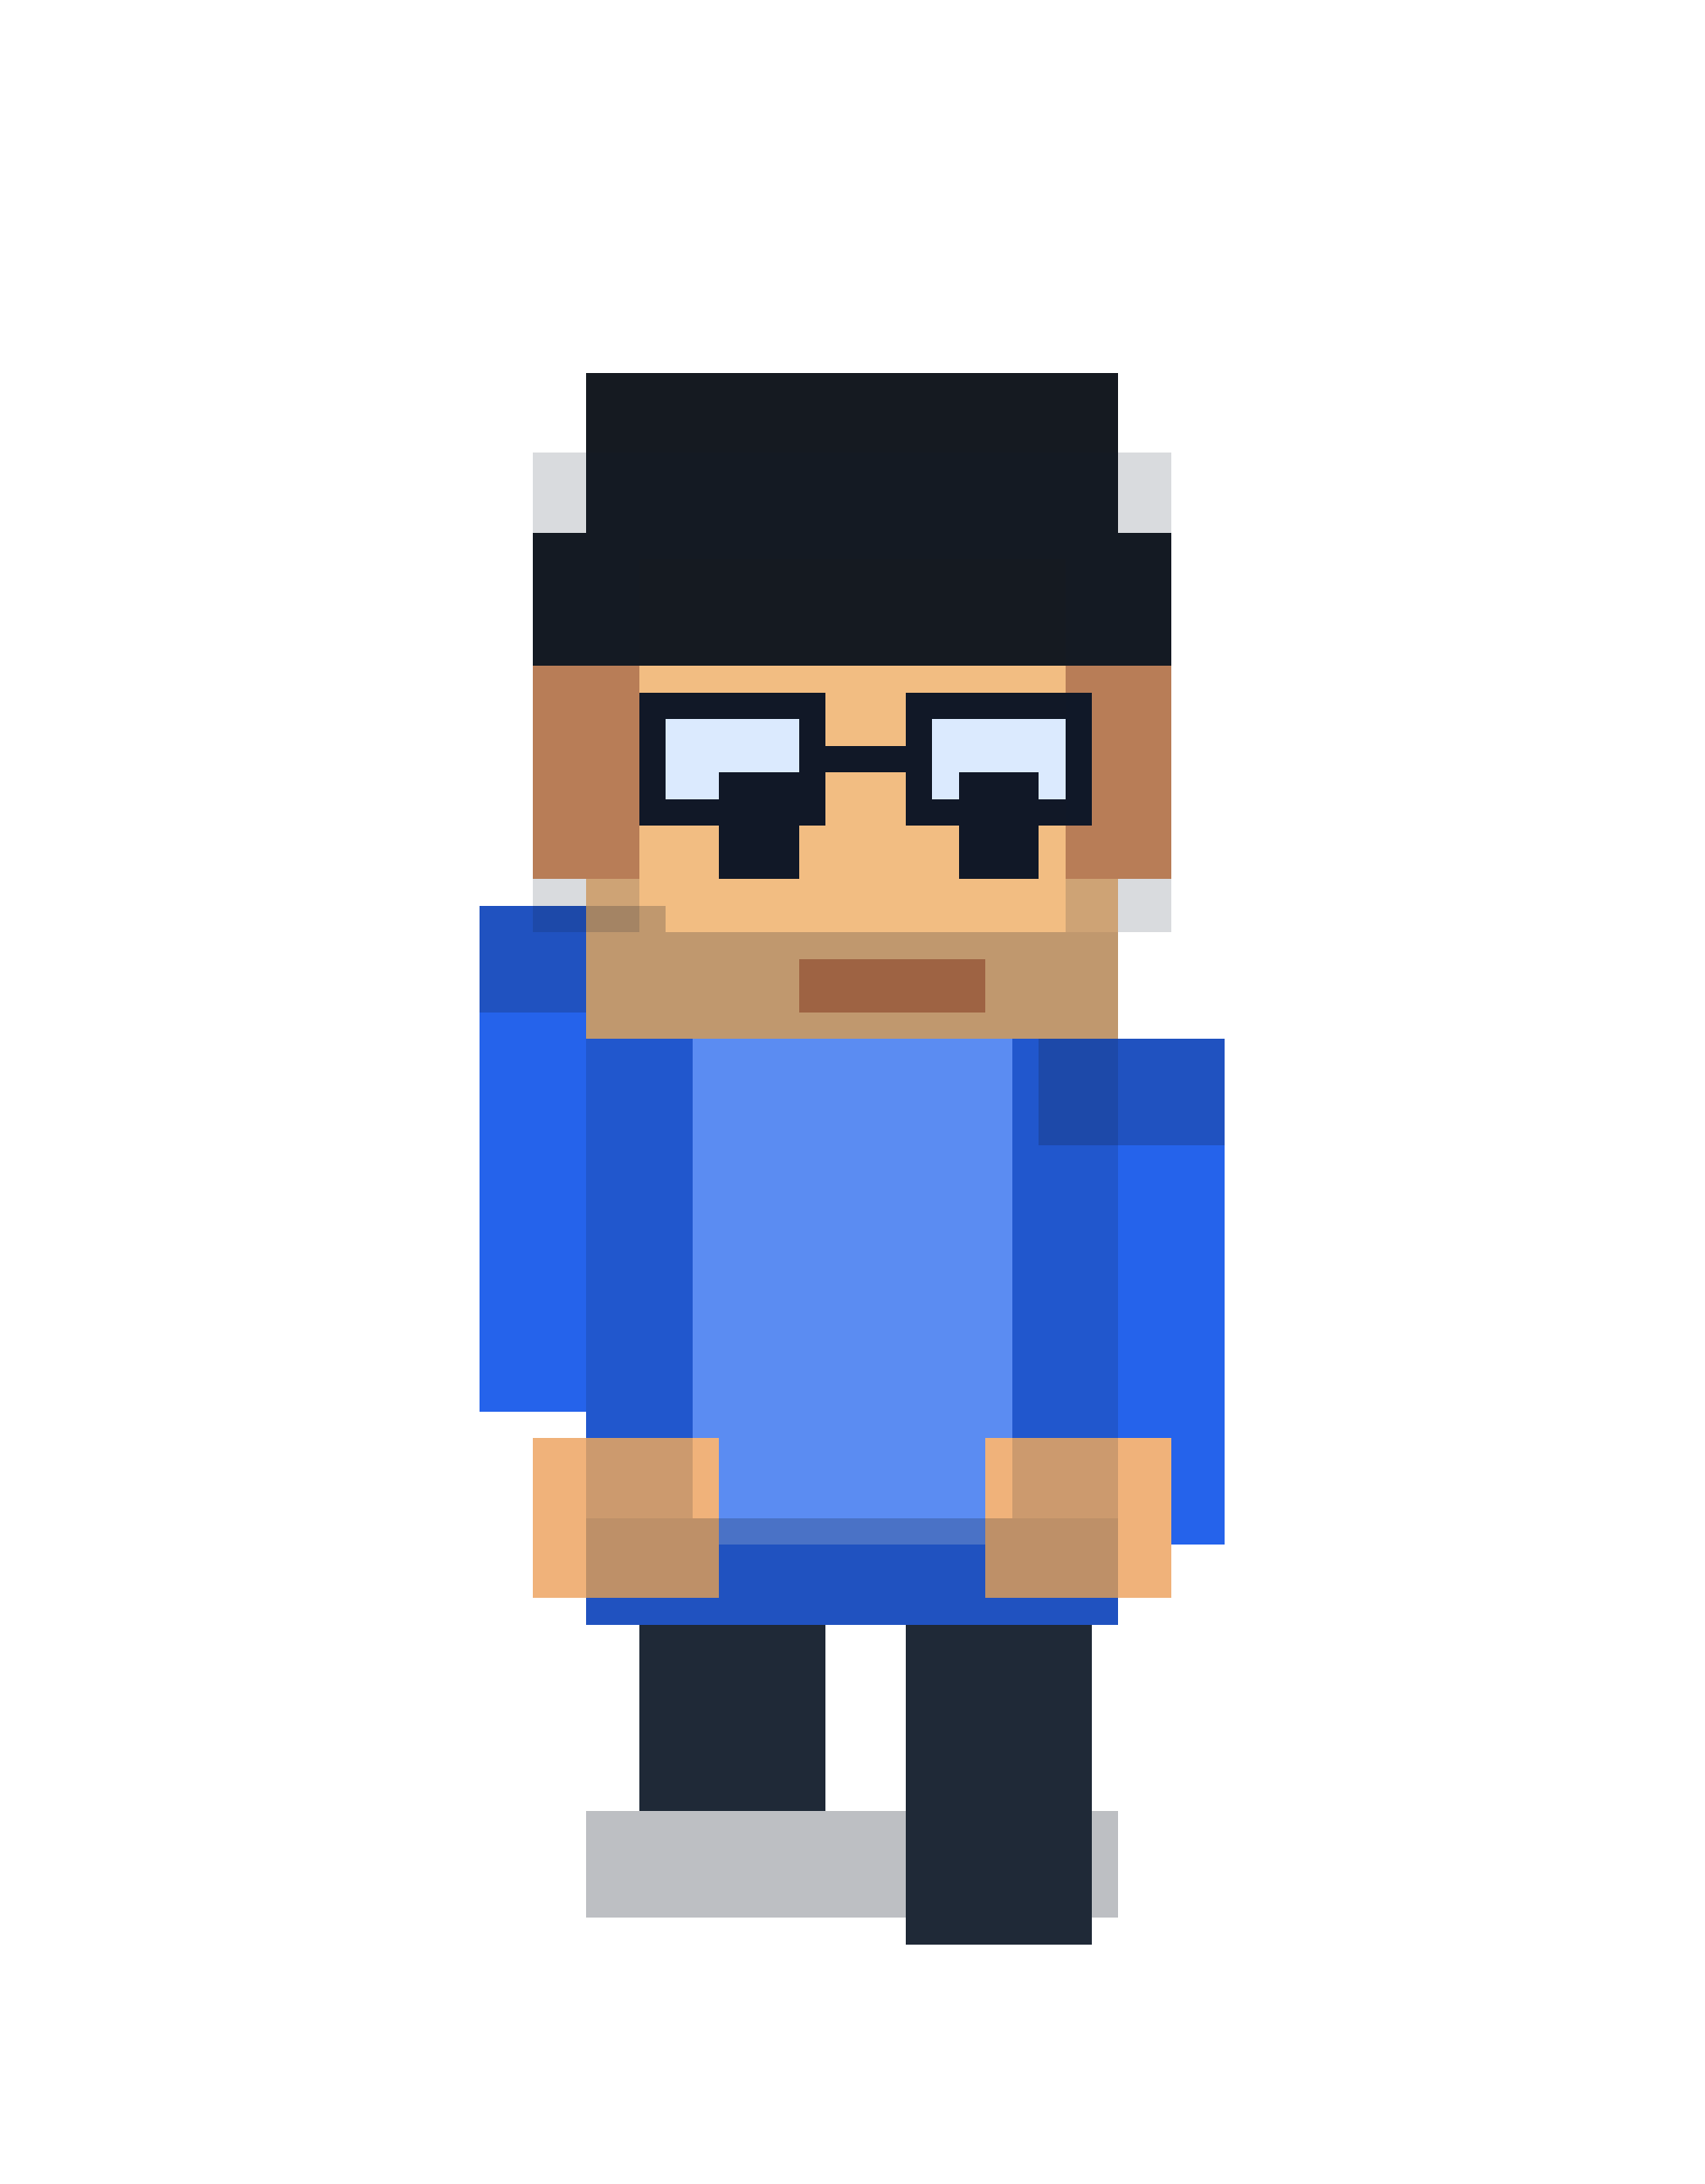
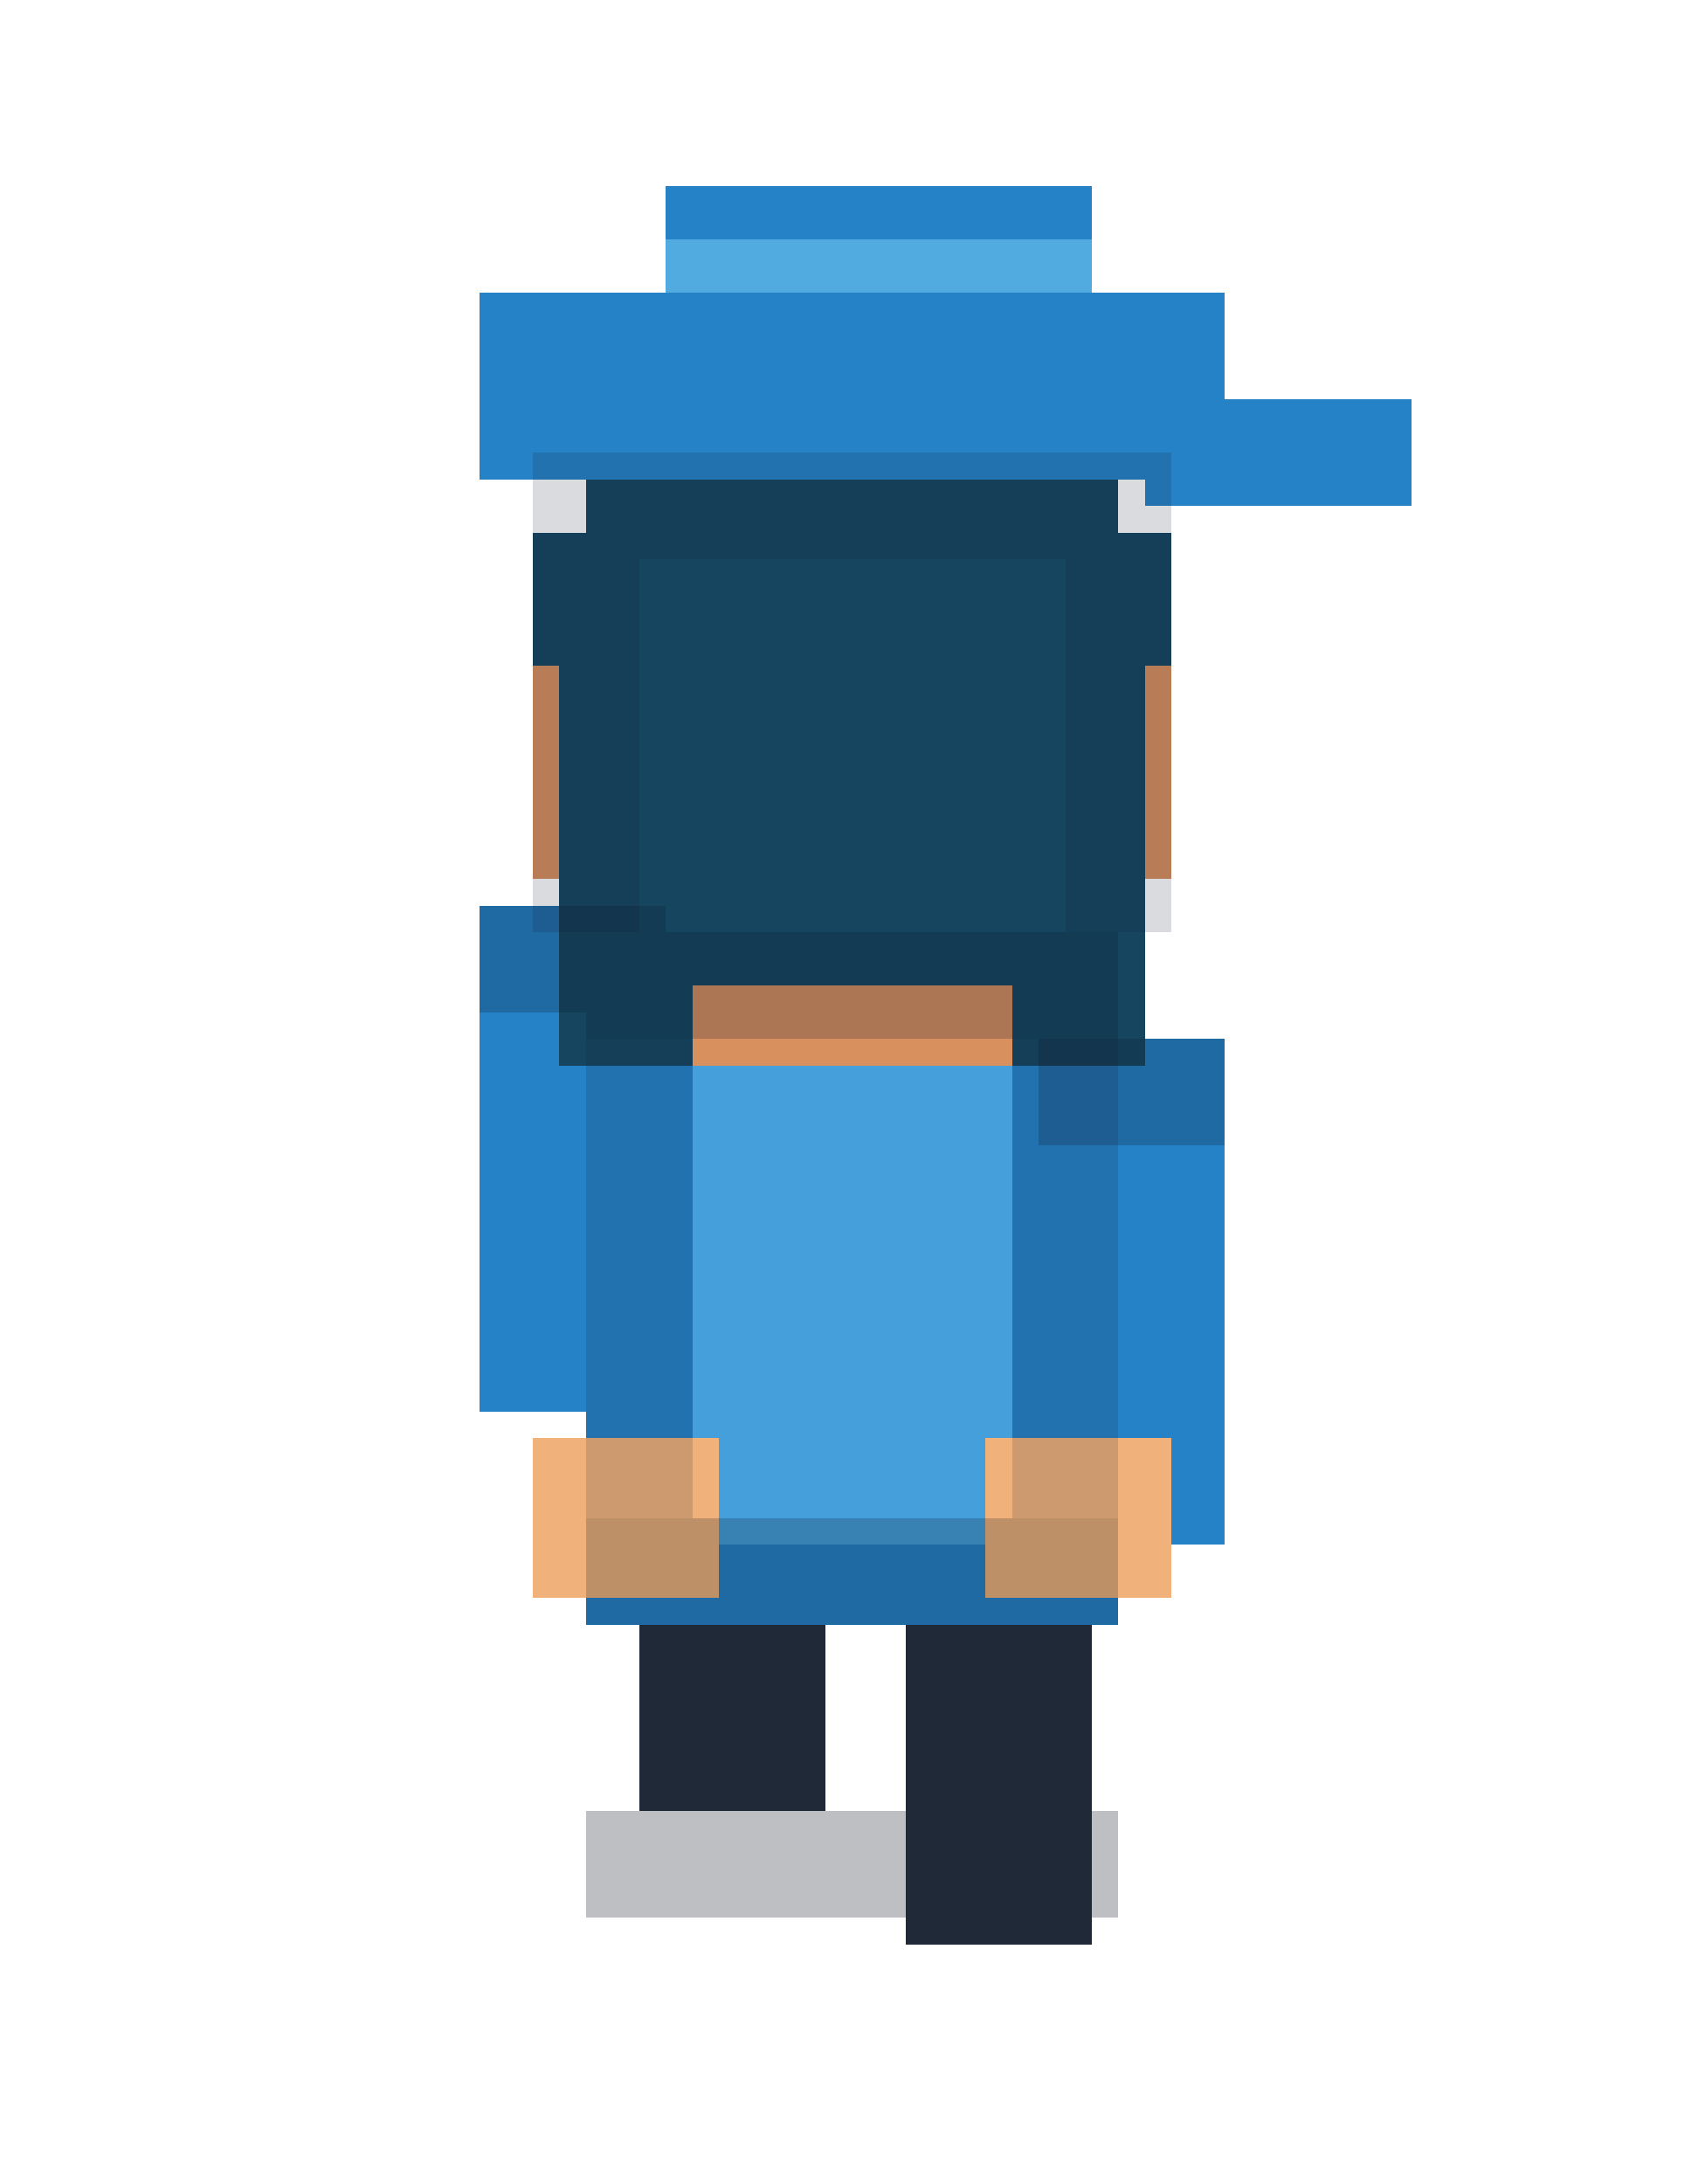
<svg xmlns="http://www.w3.org/2000/svg" width="64" height="82" viewBox="0 0 64 82" shape-rendering="crispEdges">
  <path d="M22 68h20v4H22z" fill="#111827" opacity=".28" />
  <path d="M24 56h7v12h-7zM34 61h7v12h-7z" fill="#1f2937" />
-   <path d="M22 35h20v26H22z" fill="#2563eb" />
-   <path d="M26 38h12v20H26z" fill="#bfdbfe" opacity=".35" />
-   <path d="M18 34h7v19h-7zM39 39h7v19h-7z" fill="#2563eb" />
+   <path d="M22 35h20v26H22z" fill="#2582c7" />
+   <path d="M26 38h12v20H26z" fill="#7dd3fc" opacity=".35" />
+   <path d="M18 34h7v19h-7zM39 39h7v19h-7z" fill="#2582c7" />
  <path d="M20 54h7v6h-7zM37 54h7v6h-7z" fill="#f0b27a" />
  <path d="M22 17h20v22H22z" fill="#f2bd82" />
  <path d="M20 22h4v11h-4zM40 22h4v11h-4z" fill="#d8905f" />
-   <path d="M22 14h20v9H22zM20 20h24v5H20z" fill="#151a21" />
-   <path d="M24 26h7v5h-7zM34 26h7v5h-7zM31 28h3v1h-3z" fill="#111827" />
-   <path d="M25 27h5v3h-5zM35 27h5v3h-5z" fill="#dbeafe" />
-   <path d="M27 29h3v4h-3zM36 29h3v4h-3z" fill="#111827" />
-   <path d="M30 36h7v2h-7z" fill="#9a3412" opacity=".5" />
+   <path d="M22 14h20v9H22zM20 20h24v5H20z" fill="#164560" />
+   <path d="M18 11h28v7H18zM25 7h16v7H25zM43 15h10v4H43z" fill="#2582c7" />
+   <path d="M25 9h16v2H25z" fill="#7dd3fc" opacity=".5" />
+   <path d="M21 24h22v16H21z" fill="#164560" />
+   <path d="M26 37h12v3H26z" fill="#d8905f" />
  <path d="M22 35h20v4H22zM22 57h20v4H22zM18 34h7v4h-7zM39 39h7v4h-7z" fill="#0f172a" opacity=".22" />
  <path d="M20 17h24v4H20zM20 21h4v14h-4zM40 21h4v14h-4zM22 39h4v18h-4zM38 39h4v18h-4z" fill="#0f172a" opacity=".16" />
</svg>
